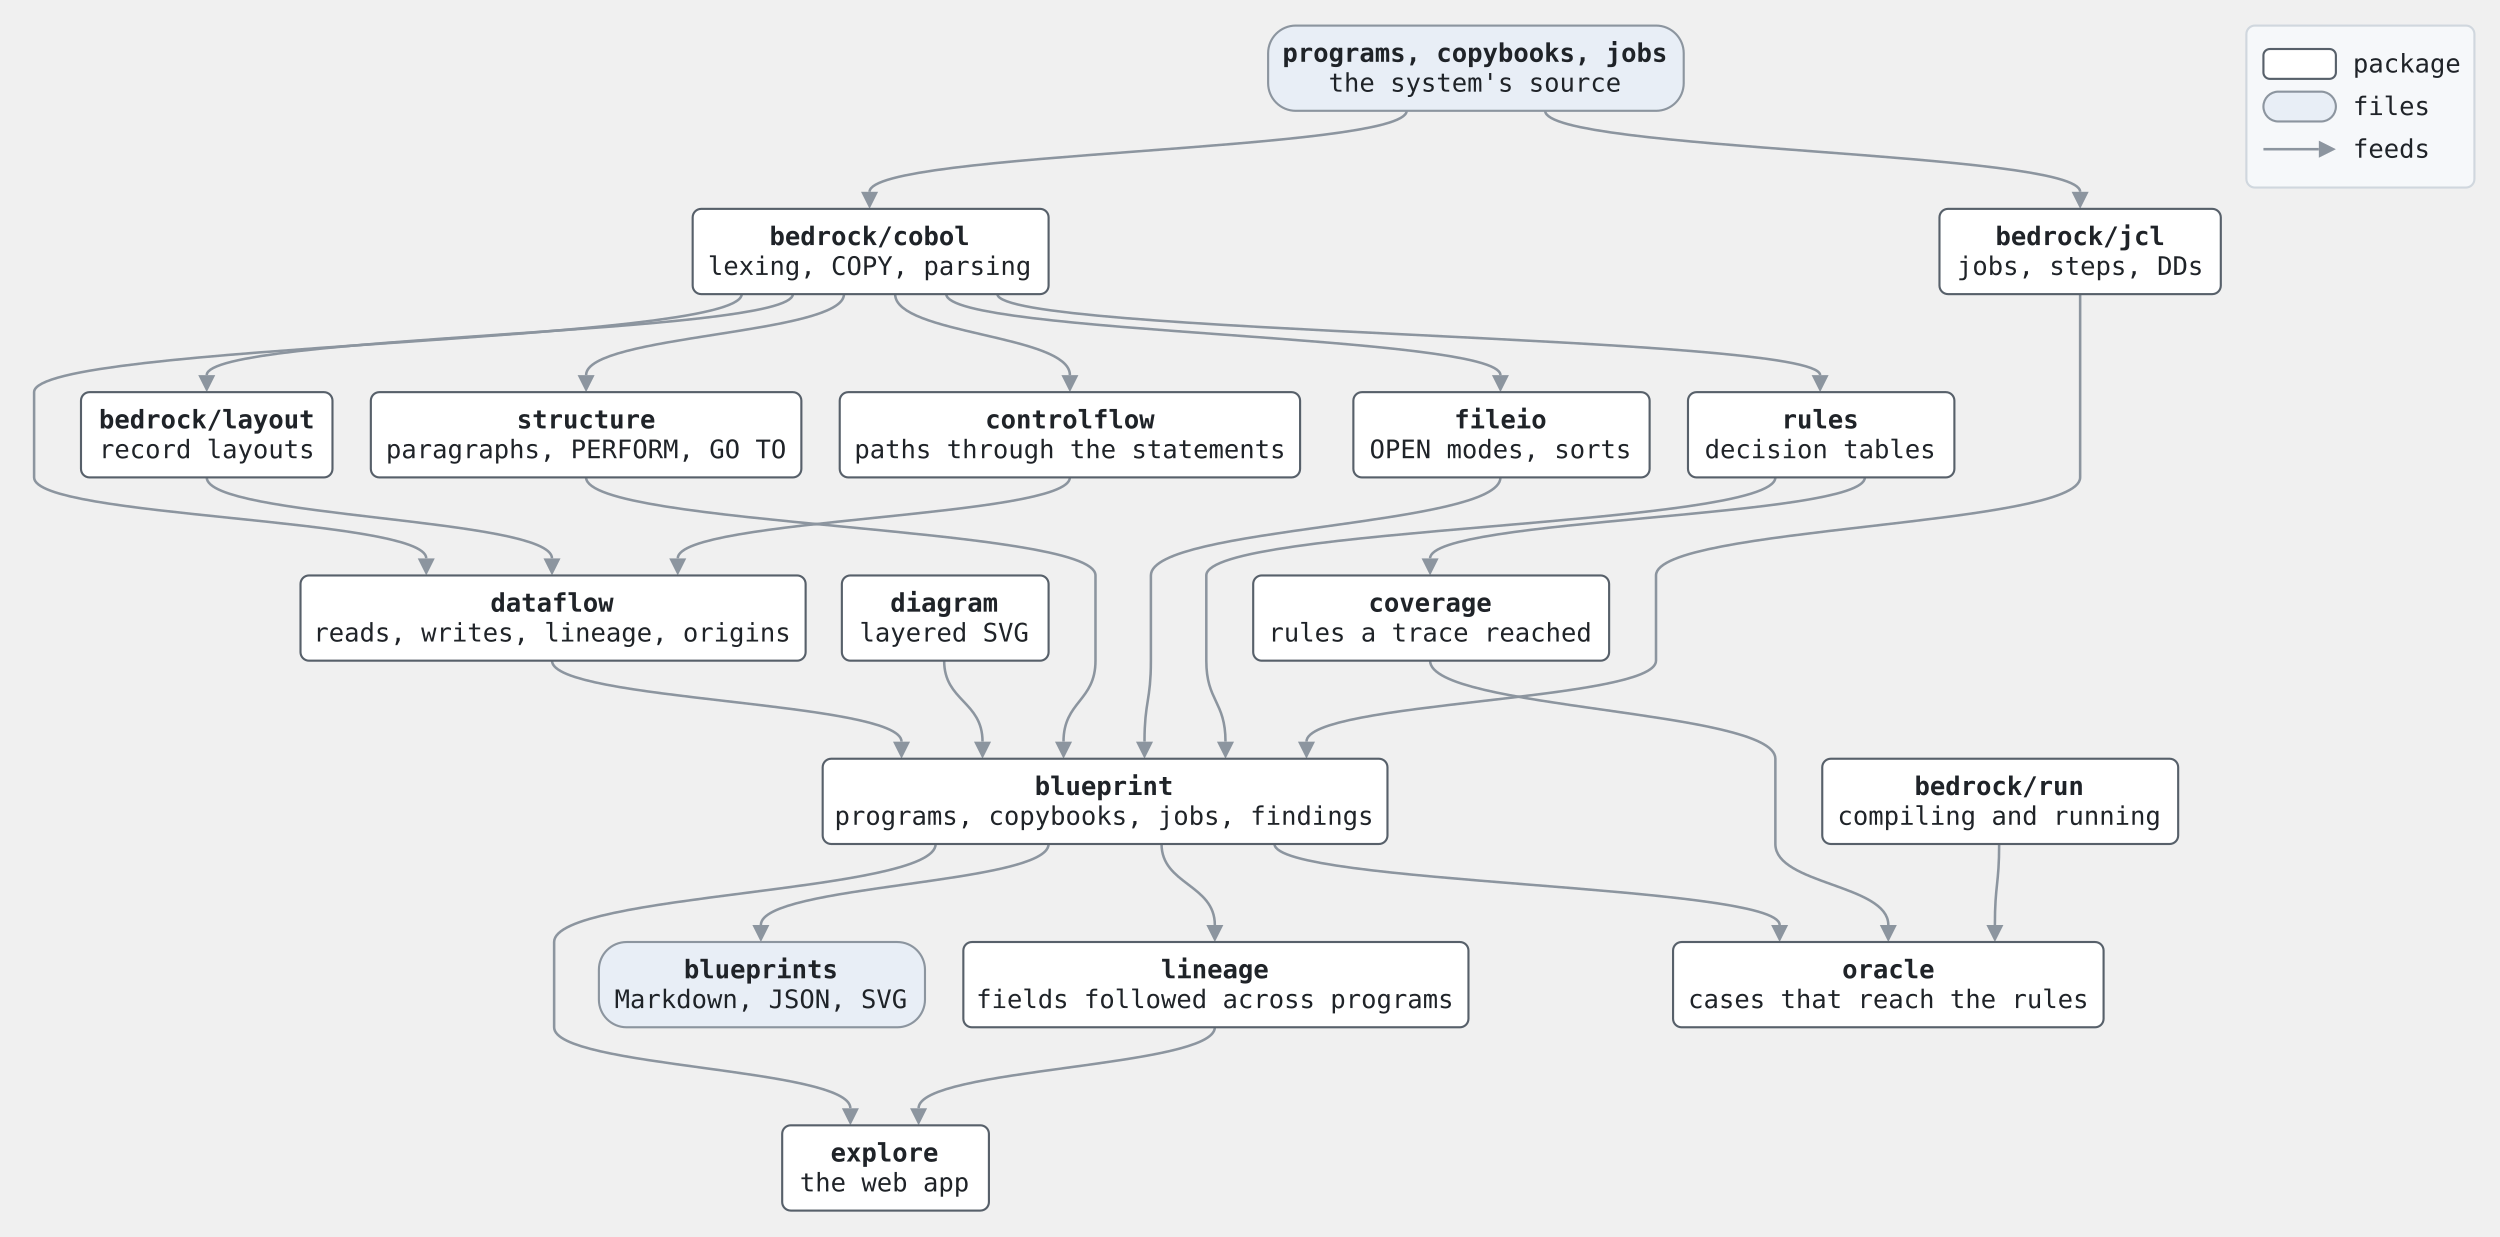
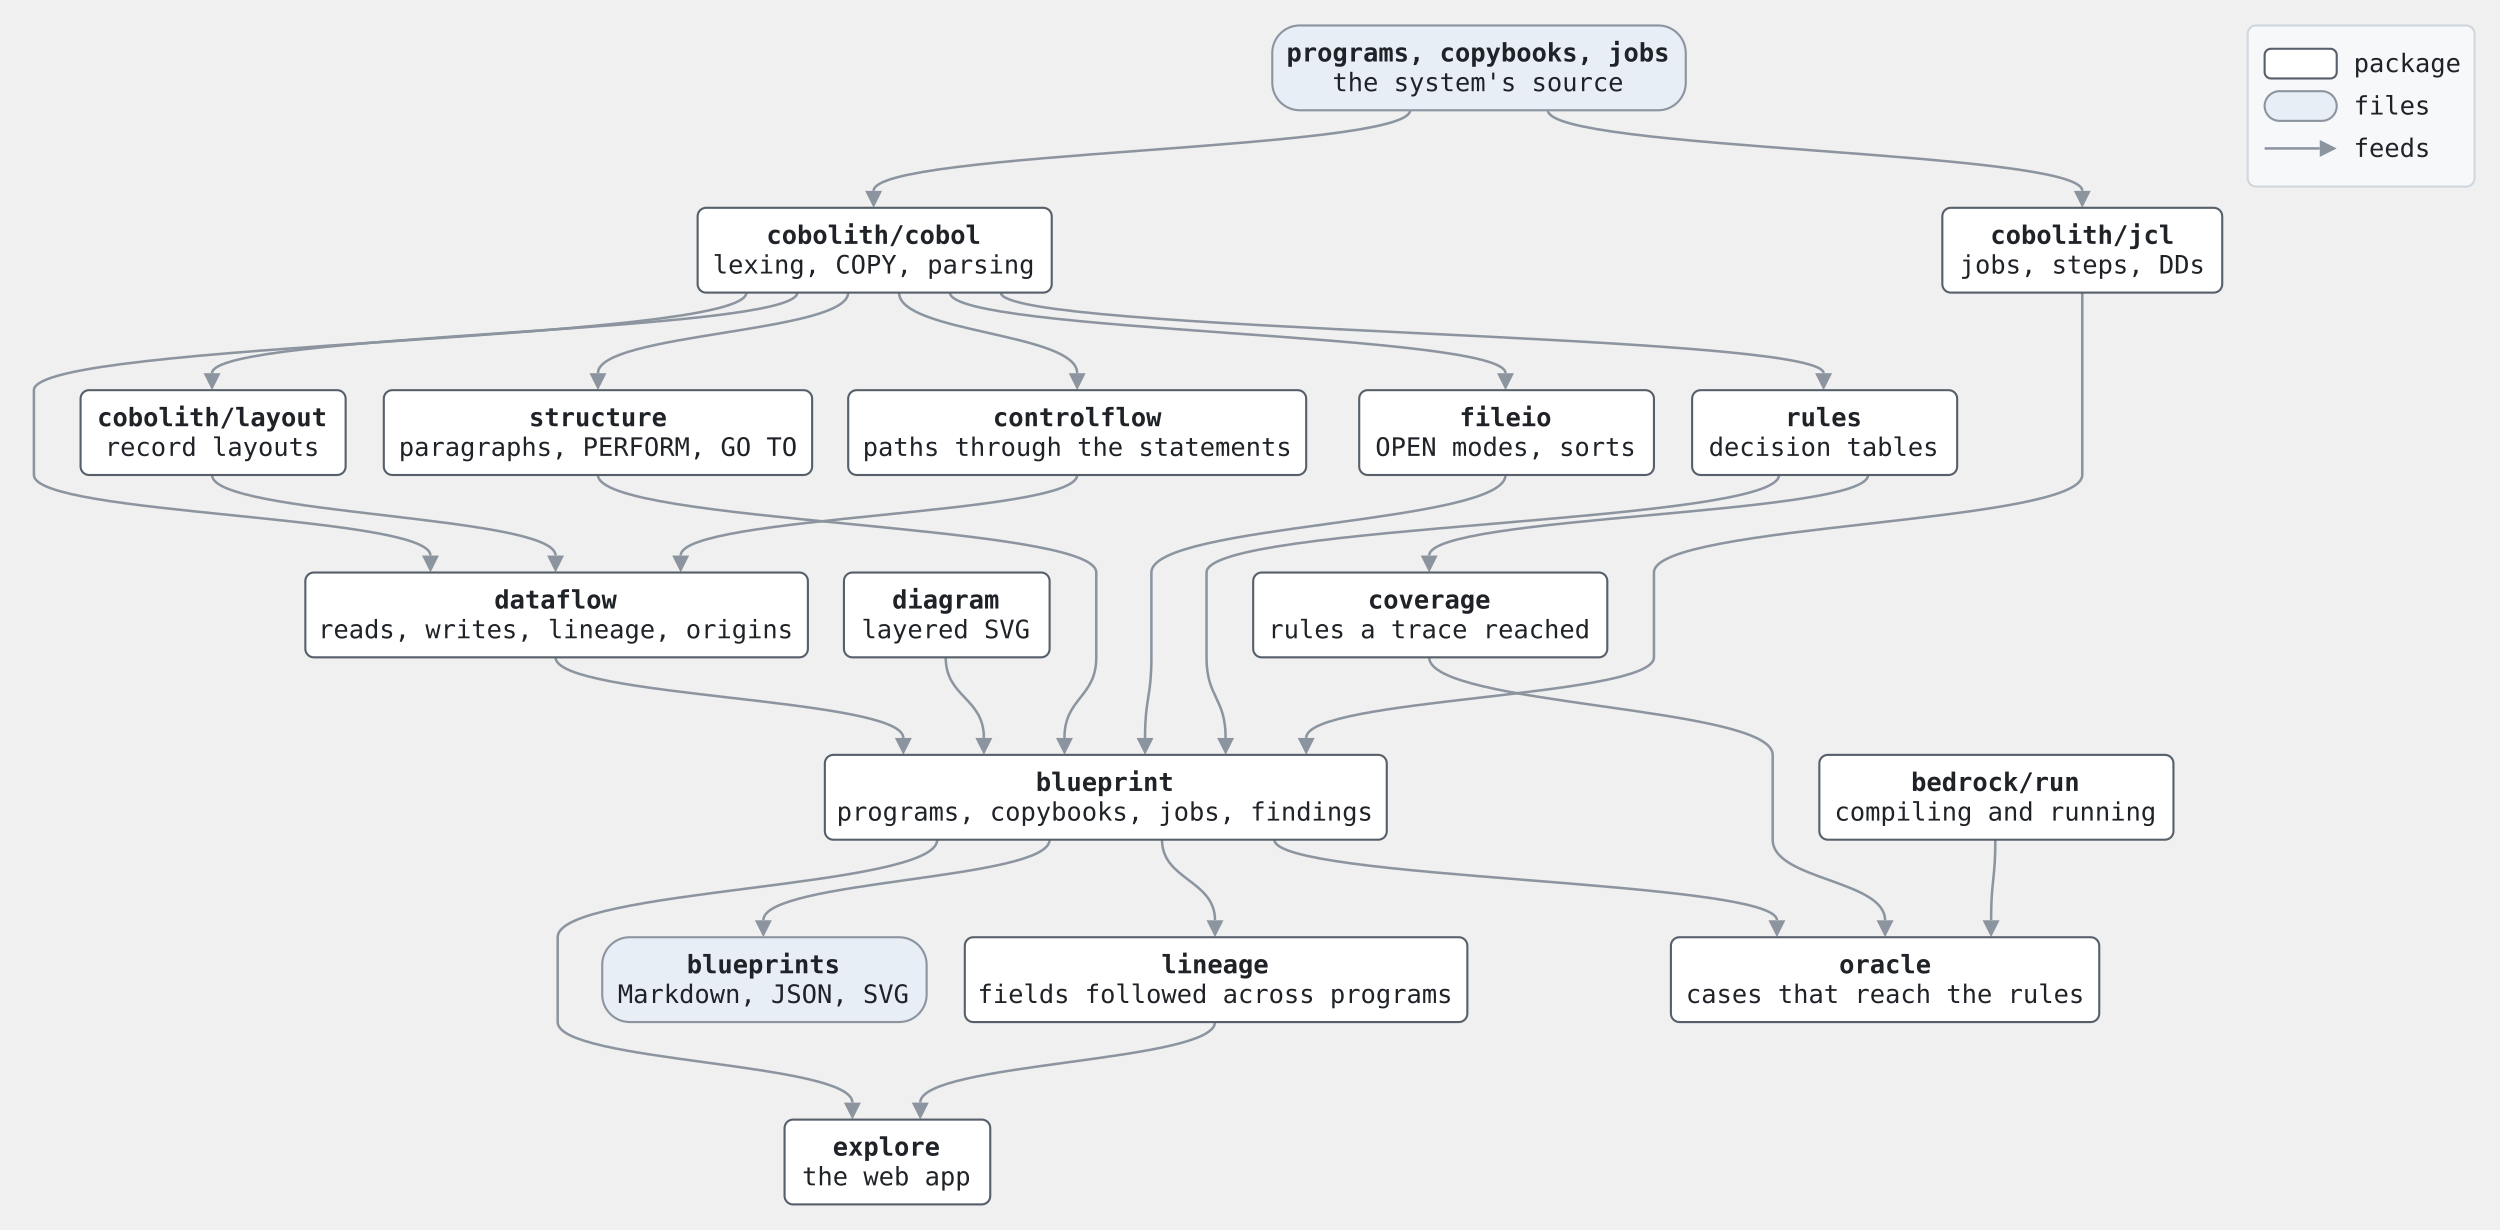
- <svg xmlns="http://www.w3.org/2000/svg" width="1173" height="580" viewBox="0 0 1173 580" font-family="ui-monospace, SFMono-Regular, Menlo, Consolas, monospace" font-size="12">
+ <svg xmlns="http://www.w3.org/2000/svg" width="1179" height="580" viewBox="0 0 1179 580" font-family="ui-monospace, SFMono-Regular, Menlo, Consolas, monospace" font-size="12">
  <style>
.box { fill: #ffffff; stroke: #57606a; stroke-width: 1 }
.box.emphasis { stroke-width: 2.5 }
.box.data { fill: #e8eef6; stroke: #8c959f }
.box.external { fill: #fbecd0; stroke: #a16207; stroke-width: 2 }
.box.dashed { stroke-dasharray: 4 3 }
.label { fill: #1f2328 }
.label.first { font-weight: 600 }
.edge { fill: none; stroke: #8c959f; stroke-width: 1.2 }
.edge.dashed { stroke-dasharray: 4 3 }
.edge.dotted { stroke-dasharray: 1 3 }
.head { fill: #8c959f }
.legend { fill: #f6f8fa; stroke: #d0d7de }
.edge-label { fill: #57606a; font-size: 11px; paint-order: stroke; stroke: #ffffff; stroke-width: 4px; stroke-linejoin: round }
.box.highlight { stroke: #c2410c; stroke-width: 2.5 }
.edge.highlight { stroke: #c2410c; stroke-width: 2 }
.head.highlight { fill: #c2410c }
@media (prefers-color-scheme: dark) {
  .box { fill: #161b22; stroke: #8b949e }
  .box.data { fill: #1f2a3a; stroke: #6e7681 }
  .box.external { fill: #3a2c12; stroke: #d6a64a }
  .label { fill: #e6edf3 }
  .edge { stroke: #6e7681 }
  .head { fill: #6e7681 }
  .legend { fill: #0d1117; stroke: #30363d }
  .edge-label { fill: #9da5ae; stroke: #0d1117 }
  .box.highlight, .edge.highlight { stroke: #fb923c }
  .head.highlight { fill: #fb923c }
}
</style>
  <defs>
    <marker id="arrow" viewBox="0 0 8 8" refX="0" refY="4" markerUnits="userSpaceOnUse" markerWidth="8" markerHeight="8" orient="auto-start-reverse">
      <path class="head" d="M0,0 L8,4 L0,8 z" />
    </marker>
    <marker id="arrow-highlight" viewBox="0 0 8 8" refX="0" refY="4" markerUnits="userSpaceOnUse" markerWidth="8" markerHeight="8" orient="auto-start-reverse">
      <path class="head highlight" d="M0,0 L8,4 L0,8 z" />
    </marker>
  </defs>
-   <path class="edge" d="M660,52 C660,71 408,71 408,90" marker-end="url(#arrow)" />
-   <path class="edge" d="M725,52 C725,71 976,71 976,90" marker-end="url(#arrow)" />
-   <path class="edge" d="M372,138 C372,157 97,157 97,176" marker-end="url(#arrow)" />
-   <path class="edge" d="M396,138 C396,157 275,157 275,176" marker-end="url(#arrow)" />
-   <path class="edge" d="M420,138 C420,157 502,157 502,176" marker-end="url(#arrow)" />
-   <path class="edge" d="M502,224 C502,243 318,243 318,262" marker-end="url(#arrow)" />
-   <path class="edge" d="M444,138 C444,157 704,157 704,176" marker-end="url(#arrow)" />
-   <path class="edge" d="M348,138 C348,161 16,161 16,184 L16,224 C16,243 200,243 200,262" marker-end="url(#arrow)" />
-   <path class="edge" d="M468,138 C468,157 854,157 854,176" marker-end="url(#arrow)" />
-   <path class="edge" d="M97,224 C97,243 259,243 259,262" marker-end="url(#arrow)" />
-   <path class="edge" d="M976,138 C976,161 976,161 976,184 L976,224 C976,247 777,247 777,270 L777,310 C777,329 613,329 613,348" marker-end="url(#arrow)" />
-   <path class="edge" d="M275,224 C275,247 514,247 514,270 L514,310 C514,329 499,329 499,348" marker-end="url(#arrow)" />
-   <path class="edge" d="M704,224 C704,247 540,247 540,270 L540,310 C540,329 537,329 537,348" marker-end="url(#arrow)" />
-   <path class="edge" d="M259,310 C259,329 423,329 423,348" marker-end="url(#arrow)" />
-   <path class="edge" d="M833,224 C833,247 566,247 566,270 L566,310 C566,329 575,329 575,348" marker-end="url(#arrow)" />
-   <path class="edge" d="M443,310 C443,329 461,329 461,348" marker-end="url(#arrow)" />
-   <path class="edge" d="M492,396 C492,415 357,415 357,434" marker-end="url(#arrow)" />
-   <path class="edge" d="M545,396 C545,415 570,415 570,434" marker-end="url(#arrow)" />
-   <path class="edge" d="M439,396 C439,419 260,419 260,442 L260,482 C260,501 399,501 399,520" marker-end="url(#arrow)" />
-   <path class="edge" d="M570,482 C570,501 431,501 431,520" marker-end="url(#arrow)" />
-   <path class="edge" d="M875,224 C875,243 671,243 671,262" marker-end="url(#arrow)" />
-   <path class="edge" d="M671,310 C671,333 833,333 833,356 L833,396 C833,415 886,415 886,434" marker-end="url(#arrow)" />
-   <path class="edge" d="M598,396 C598,415 835,415 835,434" marker-end="url(#arrow)" />
-   <path class="edge" d="M938,396 C938,415 936,415 936,434" marker-end="url(#arrow)" />
+   <path class="edge" d="M665,52 C665,71 412,71 412,90" marker-end="url(#arrow)" />
+   <path class="edge" d="M730,52 C730,71 982,71 982,90" marker-end="url(#arrow)" />
+   <path class="edge" d="M376,138 C376,157 100,157 100,176" marker-end="url(#arrow)" />
+   <path class="edge" d="M400,138 C400,157 282,157 282,176" marker-end="url(#arrow)" />
+   <path class="edge" d="M424,138 C424,157 508,157 508,176" marker-end="url(#arrow)" />
+   <path class="edge" d="M508,224 C508,243 321,243 321,262" marker-end="url(#arrow)" />
+   <path class="edge" d="M448,138 C448,157 710,157 710,176" marker-end="url(#arrow)" />
+   <path class="edge" d="M352,138 C352,161 16,161 16,184 L16,224 C16,243 203,243 203,262" marker-end="url(#arrow)" />
+   <path class="edge" d="M472,138 C472,157 860,157 860,176" marker-end="url(#arrow)" />
+   <path class="edge" d="M100,224 C100,243 262,243 262,262" marker-end="url(#arrow)" />
+   <path class="edge" d="M982,138 C982,161 982,161 982,184 L982,224 C982,247 780,247 780,270 L780,310 C780,329 616,329 616,348" marker-end="url(#arrow)" />
+   <path class="edge" d="M282,224 C282,247 517,247 517,270 L517,310 C517,329 502,329 502,348" marker-end="url(#arrow)" />
+   <path class="edge" d="M710,224 C710,247 543,247 543,270 L543,310 C543,329 540,329 540,348" marker-end="url(#arrow)" />
+   <path class="edge" d="M262,310 C262,329 426,329 426,348" marker-end="url(#arrow)" />
+   <path class="edge" d="M839,224 C839,247 569,247 569,270 L569,310 C569,329 578,329 578,348" marker-end="url(#arrow)" />
+   <path class="edge" d="M446,310 C446,329 464,329 464,348" marker-end="url(#arrow)" />
+   <path class="edge" d="M495,396 C495,415 360,415 360,434" marker-end="url(#arrow)" />
+   <path class="edge" d="M548,396 C548,415 573,415 573,434" marker-end="url(#arrow)" />
+   <path class="edge" d="M442,396 C442,419 263,419 263,442 L263,482 C263,501 402,501 402,520" marker-end="url(#arrow)" />
+   <path class="edge" d="M573,482 C573,501 434,501 434,520" marker-end="url(#arrow)" />
+   <path class="edge" d="M881,224 C881,243 674,243 674,262" marker-end="url(#arrow)" />
+   <path class="edge" d="M674,310 C674,333 836,333 836,356 L836,396 C836,415 889,415 889,434" marker-end="url(#arrow)" />
+   <path class="edge" d="M601,396 C601,415 838,415 838,434" marker-end="url(#arrow)" />
+   <path class="edge" d="M941,396 C941,415 939,415 939,434" marker-end="url(#arrow)" />
  <g>
-     <rect class="box data" x="595" y="12" width="195" height="40" rx="13" />
-     <text class="label first" x="692" y="29" text-anchor="middle">programs, copybooks, jobs</text>
-     <text class="label" x="692" y="43" text-anchor="middle">the system's source</text>
+     <rect class="box data" x="600" y="12" width="195" height="40" rx="13" />
+     <text class="label first" x="697" y="29" text-anchor="middle">programs, copybooks, jobs</text>
+     <text class="label" x="697" y="43" text-anchor="middle">the system's source</text>
  </g>
  <g>
-     <rect class="box" x="325" y="98" width="167" height="40" rx="4" />
-     <text class="label first" x="408" y="115" text-anchor="middle">bedrock/cobol</text>
-     <text class="label" x="408" y="129" text-anchor="middle">lexing, COPY, parsing</text>
+     <rect class="box" x="329" y="98" width="167" height="40" rx="4" />
+     <text class="label first" x="412" y="115" text-anchor="middle">cobolith/cobol</text>
+     <text class="label" x="412" y="129" text-anchor="middle">lexing, COPY, parsing</text>
  </g>
  <g>
-     <rect class="box" x="910" y="98" width="132" height="40" rx="4" />
-     <text class="label first" x="976" y="115" text-anchor="middle">bedrock/jcl</text>
-     <text class="label" x="976" y="129" text-anchor="middle">jobs, steps, DDs</text>
+     <rect class="box" x="916" y="98" width="132" height="40" rx="4" />
+     <text class="label first" x="982" y="115" text-anchor="middle">cobolith/jcl</text>
+     <text class="label" x="982" y="129" text-anchor="middle">jobs, steps, DDs</text>
  </g>
  <g>
-     <rect class="box" x="38" y="184" width="118" height="40" rx="4" />
-     <text class="label first" x="97" y="201" text-anchor="middle">bedrock/layout</text>
-     <text class="label" x="97" y="215" text-anchor="middle">record layouts</text>
+     <rect class="box" x="38" y="184" width="125" height="40" rx="4" />
+     <text class="label first" x="100" y="201" text-anchor="middle">cobolith/layout</text>
+     <text class="label" x="100" y="215" text-anchor="middle">record layouts</text>
  </g>
  <g>
-     <rect class="box" x="174" y="184" width="202" height="40" rx="4" />
-     <text class="label first" x="275" y="201" text-anchor="middle">structure</text>
-     <text class="label" x="275" y="215" text-anchor="middle">paragraphs, PERFORM, GO TO</text>
+     <rect class="box" x="181" y="184" width="202" height="40" rx="4" />
+     <text class="label first" x="282" y="201" text-anchor="middle">structure</text>
+     <text class="label" x="282" y="215" text-anchor="middle">paragraphs, PERFORM, GO TO</text>
  </g>
  <g>
-     <rect class="box" x="394" y="184" width="216" height="40" rx="4" />
-     <text class="label first" x="502" y="201" text-anchor="middle">controlflow</text>
-     <text class="label" x="502" y="215" text-anchor="middle">paths through the statements</text>
+     <rect class="box" x="400" y="184" width="216" height="40" rx="4" />
+     <text class="label first" x="508" y="201" text-anchor="middle">controlflow</text>
+     <text class="label" x="508" y="215" text-anchor="middle">paths through the statements</text>
  </g>
  <g>
-     <rect class="box" x="635" y="184" width="139" height="40" rx="4" />
-     <text class="label first" x="704" y="201" text-anchor="middle">fileio</text>
-     <text class="label" x="704" y="215" text-anchor="middle">OPEN modes, sorts</text>
+     <rect class="box" x="641" y="184" width="139" height="40" rx="4" />
+     <text class="label first" x="710" y="201" text-anchor="middle">fileio</text>
+     <text class="label" x="710" y="215" text-anchor="middle">OPEN modes, sorts</text>
  </g>
  <g>
-     <rect class="box" x="141" y="270" width="237" height="40" rx="4" />
-     <text class="label first" x="259" y="287" text-anchor="middle">dataflow</text>
-     <text class="label" x="259" y="301" text-anchor="middle">reads, writes, lineage, origins</text>
+     <rect class="box" x="144" y="270" width="237" height="40" rx="4" />
+     <text class="label first" x="262" y="287" text-anchor="middle">dataflow</text>
+     <text class="label" x="262" y="301" text-anchor="middle">reads, writes, lineage, origins</text>
  </g>
  <g>
-     <rect class="box" x="792" y="184" width="125" height="40" rx="4" />
-     <text class="label first" x="854" y="201" text-anchor="middle">rules</text>
-     <text class="label" x="854" y="215" text-anchor="middle">decision tables</text>
+     <rect class="box" x="798" y="184" width="125" height="40" rx="4" />
+     <text class="label first" x="860" y="201" text-anchor="middle">rules</text>
+     <text class="label" x="860" y="215" text-anchor="middle">decision tables</text>
  </g>
  <g>
-     <rect class="box" x="395" y="270" width="97" height="40" rx="4" />
-     <text class="label first" x="443" y="287" text-anchor="middle">diagram</text>
-     <text class="label" x="443" y="301" text-anchor="middle">layered SVG</text>
+     <rect class="box" x="398" y="270" width="97" height="40" rx="4" />
+     <text class="label first" x="446" y="287" text-anchor="middle">diagram</text>
+     <text class="label" x="446" y="301" text-anchor="middle">layered SVG</text>
  </g>
  <g>
-     <rect class="box" x="386" y="356" width="265" height="40" rx="4" />
-     <text class="label first" x="518" y="373" text-anchor="middle">blueprint</text>
-     <text class="label" x="518" y="387" text-anchor="middle">programs, copybooks, jobs, findings</text>
+     <rect class="box" x="389" y="356" width="265" height="40" rx="4" />
+     <text class="label first" x="521" y="373" text-anchor="middle">blueprint</text>
+     <text class="label" x="521" y="387" text-anchor="middle">programs, copybooks, jobs, findings</text>
  </g>
  <g>
-     <rect class="box" x="452" y="442" width="237" height="40" rx="4" />
-     <text class="label first" x="570" y="459" text-anchor="middle">lineage</text>
-     <text class="label" x="570" y="473" text-anchor="middle">fields followed across programs</text>
+     <rect class="box" x="455" y="442" width="237" height="40" rx="4" />
+     <text class="label first" x="573" y="459" text-anchor="middle">lineage</text>
+     <text class="label" x="573" y="473" text-anchor="middle">fields followed across programs</text>
  </g>
  <g>
-     <rect class="box data" x="281" y="442" width="153" height="40" rx="13" />
-     <text class="label first" x="357" y="459" text-anchor="middle">blueprints</text>
-     <text class="label" x="357" y="473" text-anchor="middle">Markdown, JSON, SVG</text>
+     <rect class="box data" x="284" y="442" width="153" height="40" rx="13" />
+     <text class="label first" x="360" y="459" text-anchor="middle">blueprints</text>
+     <text class="label" x="360" y="473" text-anchor="middle">Markdown, JSON, SVG</text>
  </g>
  <g>
-     <rect class="box" x="367" y="528" width="97" height="40" rx="4" />
-     <text class="label first" x="415" y="545" text-anchor="middle">explore</text>
-     <text class="label" x="415" y="559" text-anchor="middle">the web app</text>
+     <rect class="box" x="370" y="528" width="97" height="40" rx="4" />
+     <text class="label first" x="418" y="545" text-anchor="middle">explore</text>
+     <text class="label" x="418" y="559" text-anchor="middle">the web app</text>
  </g>
  <g>
-     <rect class="box" x="855" y="356" width="167" height="40" rx="4" />
-     <text class="label first" x="938" y="373" text-anchor="middle">bedrock/run</text>
-     <text class="label" x="938" y="387" text-anchor="middle">compiling and running</text>
+     <rect class="box" x="858" y="356" width="167" height="40" rx="4" />
+     <text class="label first" x="941" y="373" text-anchor="middle">bedrock/run</text>
+     <text class="label" x="941" y="387" text-anchor="middle">compiling and running</text>
  </g>
  <g>
-     <rect class="box" x="588" y="270" width="167" height="40" rx="4" />
-     <text class="label first" x="671" y="287" text-anchor="middle">coverage</text>
-     <text class="label" x="671" y="301" text-anchor="middle">rules a trace reached</text>
+     <rect class="box" x="591" y="270" width="167" height="40" rx="4" />
+     <text class="label first" x="674" y="287" text-anchor="middle">coverage</text>
+     <text class="label" x="674" y="301" text-anchor="middle">rules a trace reached</text>
  </g>
  <g>
-     <rect class="box" x="785" y="442" width="202" height="40" rx="4" />
-     <text class="label first" x="886" y="459" text-anchor="middle">oracle</text>
-     <text class="label" x="886" y="473" text-anchor="middle">cases that reach the rules</text>
+     <rect class="box" x="788" y="442" width="202" height="40" rx="4" />
+     <text class="label first" x="889" y="459" text-anchor="middle">oracle</text>
+     <text class="label" x="889" y="473" text-anchor="middle">cases that reach the rules</text>
  </g>
  <g class="legend-keys">
-     <rect class="legend" x="1054" y="12" width="107" height="76" rx="4" />
-     <rect class="box" x="1062" y="23" width="34" height="14" rx="3" />
-     <text class="label" x="1104" y="34">package</text>
-     <rect class="box data" x="1062" y="43" width="34" height="14" rx="7" />
-     <text class="label" x="1104" y="54">files</text>
-     <path class="edge" d="M1062,70 L1088,70" marker-end="url(#arrow)" />
-     <text class="label" x="1104" y="74">feeds</text>
+     <rect class="legend" x="1060" y="12" width="107" height="76" rx="4" />
+     <rect class="box" x="1068" y="23" width="34" height="14" rx="3" />
+     <text class="label" x="1110" y="34">package</text>
+     <rect class="box data" x="1068" y="43" width="34" height="14" rx="7" />
+     <text class="label" x="1110" y="54">files</text>
+     <path class="edge" d="M1068,70 L1094,70" marker-end="url(#arrow)" />
+     <text class="label" x="1110" y="74">feeds</text>
  </g>
</svg>
